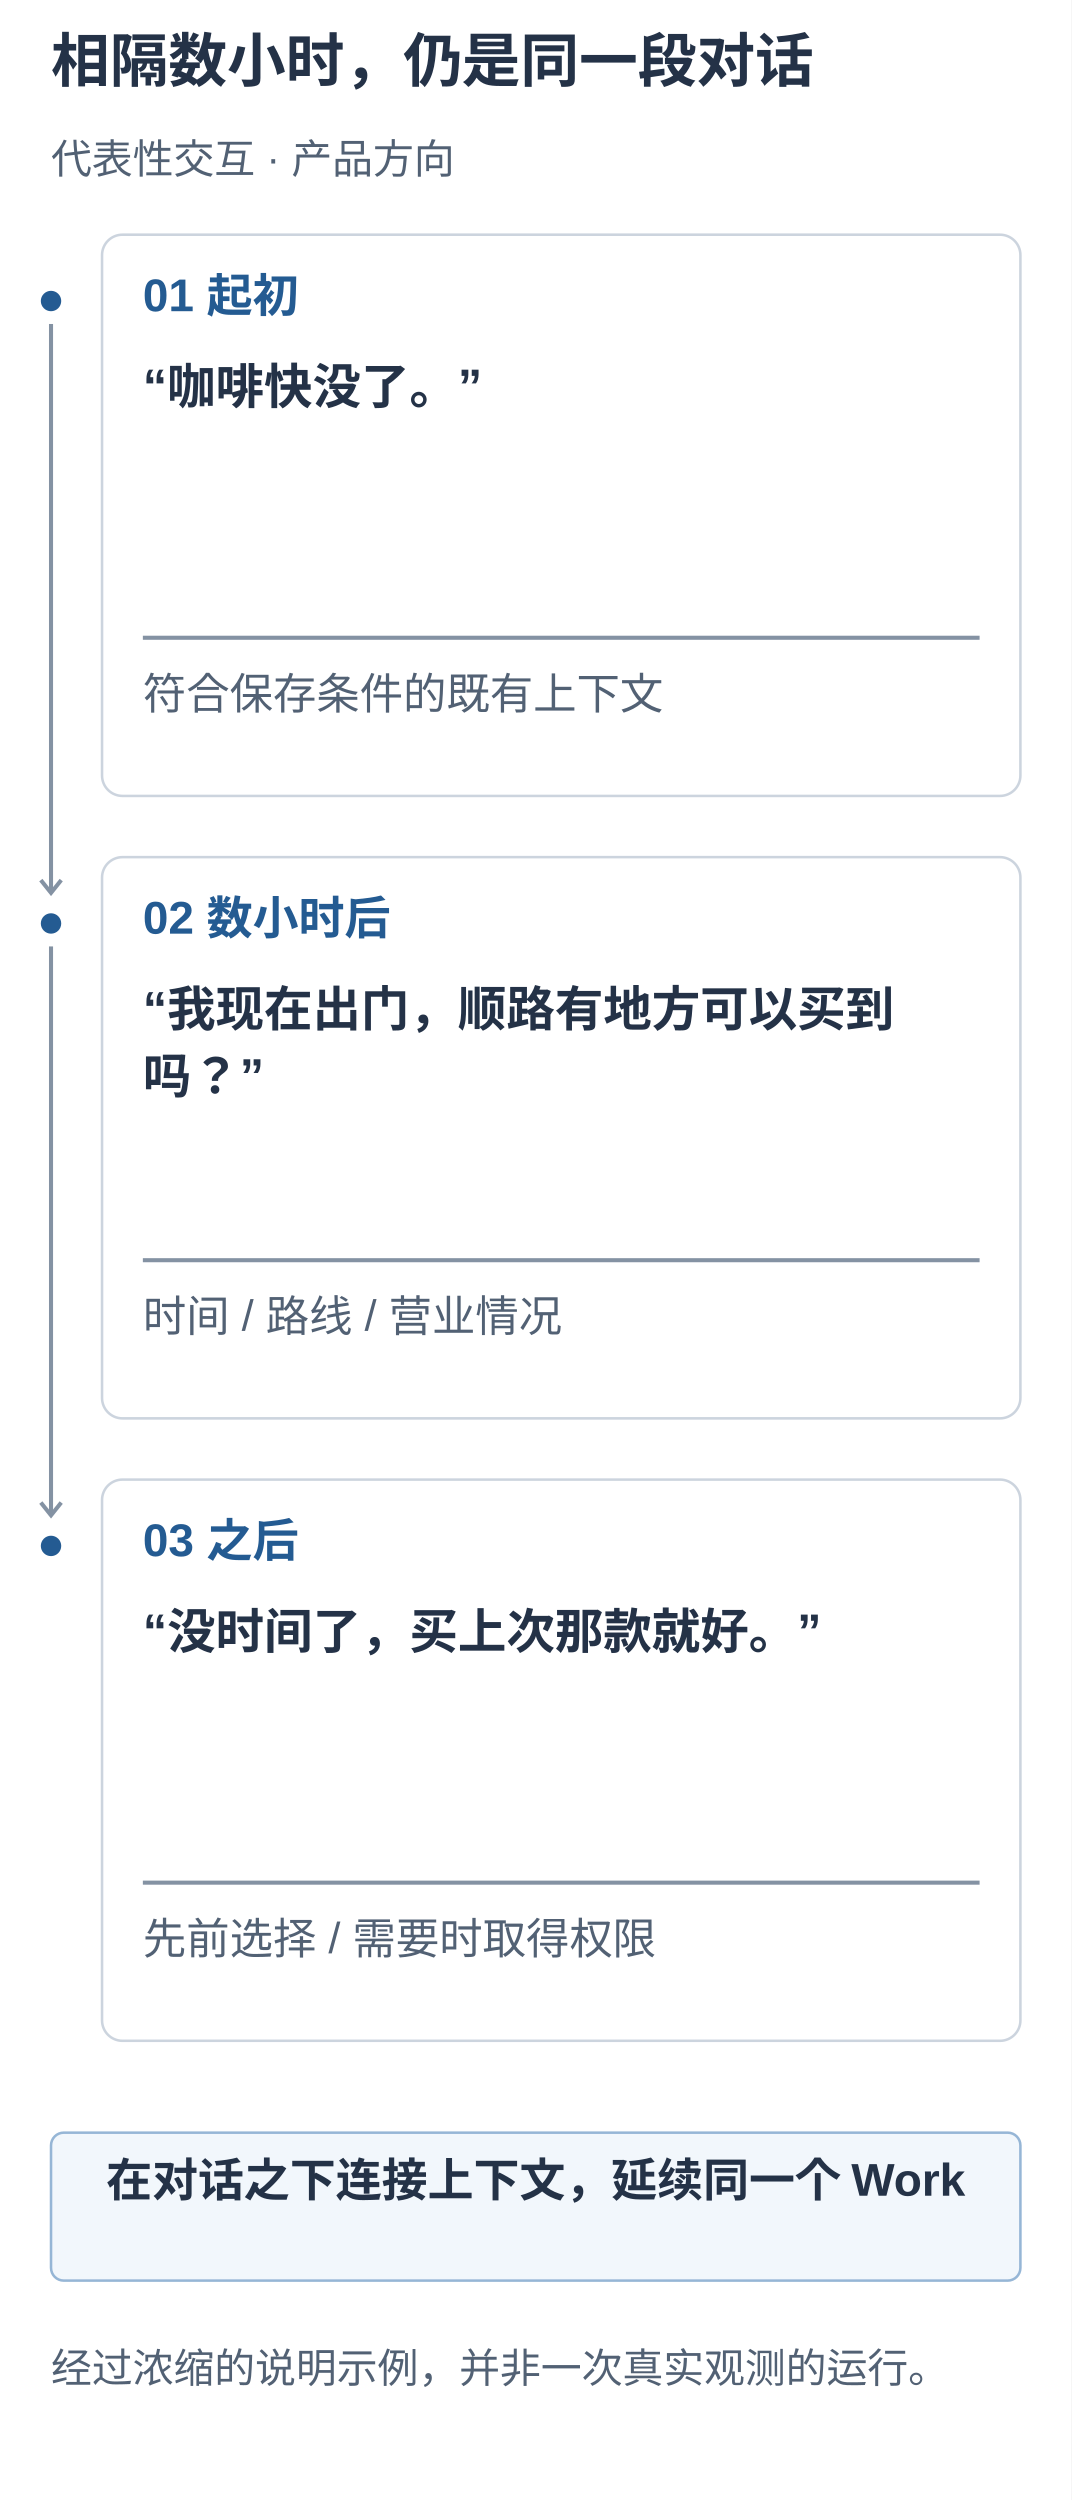
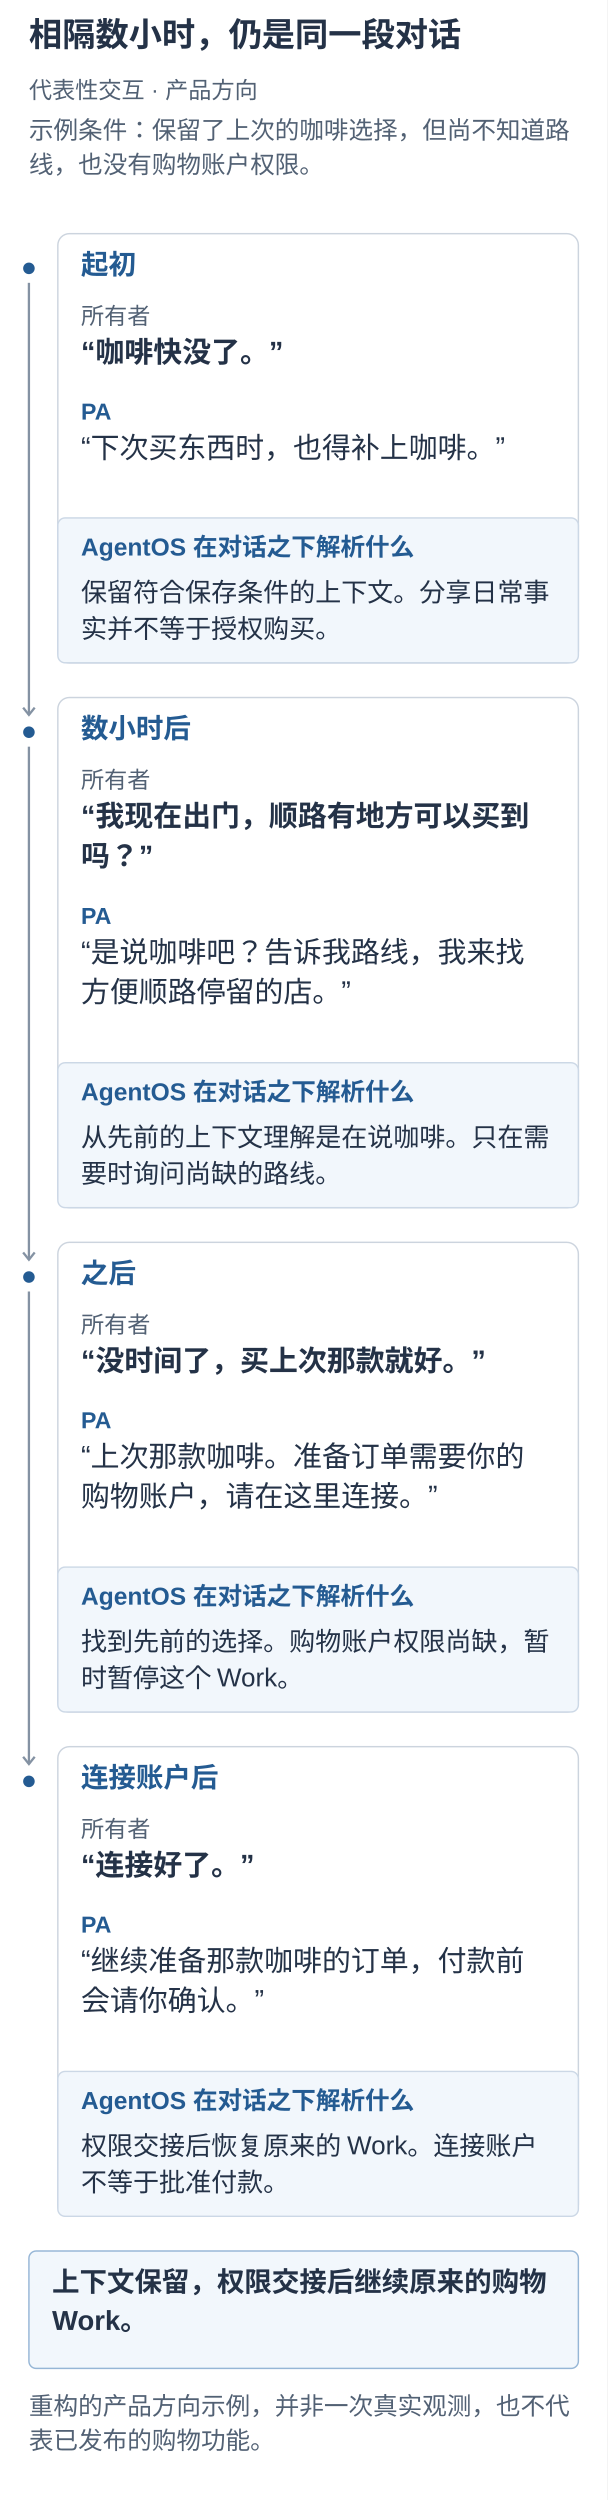
- <svg xmlns="http://www.w3.org/2000/svg" width="420" height="980" viewBox="0 0 420 980" role="img" aria-labelledby="title desc">
+ <svg xmlns="http://www.w3.org/2000/svg" width="420" height="1729" viewBox="0 0 420 1729" role="img" aria-labelledby="title desc">
  <style>text{font-family:Arial,"Noto Sans",sans-serif;fill:#243247} .bold{font-weight:700} .muted{fill:#526174} .blue{fill:#245b92}</style>
-   <rect width="420" height="980" fill="#fff" />
+   <rect width="420" height="1729" fill="#fff" />
  <text x="20" y="32.0" font-size="23" class="bold" text-anchor="start">相隔数小时，仍是同一段对话</text>
  <text x="20" y="68" font-size="16" class="muted" text-anchor="start">代表性交互 · 产品方向</text>
-   <rect x="40" y="92" width="360" height="220" rx="8" fill="#fff" stroke="#ccd4de" />
-   <text x="56" y="122" font-size="18" class="blue bold" text-anchor="start">01  起初</text>
-   <text x="56" y="158.0" font-size="19" class="bold" text-anchor="start">“咖啡快没了。”</text>
-   <path d="M56 250H384" fill="none" stroke="#8492a3" stroke-width="1.6" />
-   <text x="56" y="278.0" font-size="17" class="muted" text-anchor="start">符合保存条件的既有上下文</text>
-   <circle cx="20" cy="118" r="4" fill="#245b92" />
-   <path d="M20 127 L20 350" fill="none" stroke="#8492a3" stroke-width="1.6" />
-   <path d="M16 345 L20 350 L24 345" fill="none" stroke="#8492a3" stroke-width="1.6" />
-   <rect x="40" y="336" width="360" height="220" rx="8" fill="#fff" stroke="#ccd4de" />
-   <text x="56" y="366" font-size="18" class="blue bold" text-anchor="start">02  数小时后</text>
-   <text x="56" y="402.0" font-size="19" class="bold" text-anchor="start">“我现在出门，顺路有地方可以买到</text>
-   <text x="56" y="428.6" font-size="19" class="bold" text-anchor="start">吗？”</text>
-   <path d="M56 494H384" fill="none" stroke="#8492a3" stroke-width="1.6" />
-   <text x="56" y="522.0" font-size="17" class="muted" text-anchor="start">时间 / 路线 / 营业情况</text>
-   <circle cx="20" cy="362" r="4" fill="#245b92" />
-   <path d="M20 371 L20 594" fill="none" stroke="#8492a3" stroke-width="1.6" />
-   <path d="M16 589 L20 594 L24 589" fill="none" stroke="#8492a3" stroke-width="1.6" />
-   <rect x="40" y="580" width="360" height="220" rx="8" fill="#fff" stroke="#ccd4de" />
-   <text x="56" y="610" font-size="18" class="blue bold" text-anchor="start">03  之后</text>
-   <text x="56" y="646.0" font-size="19" class="bold" text-anchor="start">“没时间了，买上次那款就好。”</text>
-   <path d="M56 738H384" fill="none" stroke="#8492a3" stroke-width="1.6" />
-   <text x="56" y="766.0" font-size="17" class="muted" text-anchor="start">先前选择 / 需要时取得权限</text>
-   <circle cx="20" cy="606" r="4" fill="#245b92" />
-   <rect x="20" y="836" width="380" height="58" rx="5" fill="#f2f7fc" stroke="#96b6d6" />
-   <text x="210.0" y="861" font-size="18" class="bold" text-anchor="middle">在对话之下连接上下文，延续同一个 Work</text>
-   <text x="20" y="934.0" font-size="16" class="muted" text-anchor="start">经过浓缩的说明示例，并非一次真实观测的运行。</text>
+   <text x="20" y="96.0" font-size="17" class="muted" text-anchor="start">示例条件：保留了上次的咖啡选择，但尚不知道路</text>
+   <text x="20" y="119.8" font-size="17" class="muted" text-anchor="start">线，也没有购物账户权限。</text>
+   <rect x="40" y="161.6" width="360" height="296.8" rx="8" fill="#fff" stroke="#ccd4de" />
+   <text x="56" y="189.6" font-size="19" class="blue bold" text-anchor="start">起初</text>
+   <text x="56" y="224.2" font-size="16" class="muted" text-anchor="start">所有者</text>
+   <text x="56" y="250.2" font-size="20" class="bold" text-anchor="start">“咖啡快没了。”</text>
+   <text x="56" y="290.2" font-size="16" class="blue bold" text-anchor="start">PA</text>
+   <text x="56" y="316.2" font-size="20" class="" text-anchor="start">“下次买东西时，也得补上咖啡。”</text>
+   <rect x="40" y="358.2" width="360" height="100.2" rx="5" fill="#f2f7fc" stroke="#ccd8e6" />
+   <text x="56" y="384.2" font-size="17" class="blue bold" text-anchor="start">AgentOS 在对话之下解析什么</text>
+   <text x="56" y="416.0" font-size="18" class="" text-anchor="start">保留符合保存条件的上下文。分享日常事</text>
+   <text x="56" y="441.2" font-size="18" class="" text-anchor="start">实并不等于授权购买。</text>
+   <circle cx="20" cy="185.6" r="4" fill="#245b92" />
+   <path d="M20 195.6 L20 494.4" fill="none" stroke="#8492a3" stroke-width="1.6" />
+   <path d="M16 489.4 L20 494.4 L24 489.4" fill="none" stroke="#8492a3" stroke-width="1.6" />
+   <rect x="40" y="482.4" width="360" height="352.8" rx="8" fill="#fff" stroke="#ccd4de" />
+   <text x="56" y="510.4" font-size="19" class="blue bold" text-anchor="start">数小时后</text>
+   <text x="56" y="545.0" font-size="16" class="muted" text-anchor="start">所有者</text>
+   <text x="56" y="571.0" font-size="20" class="bold" text-anchor="start">“我现在出门，顺路有地方可以买到</text>
+   <text x="56" y="599.0" font-size="20" class="bold" text-anchor="start">吗？”</text>
+   <text x="56" y="639.0" font-size="16" class="blue bold" text-anchor="start">PA</text>
+   <text x="56" y="665.0" font-size="20" class="" text-anchor="start">“是说咖啡吧？告诉我路线，我来找</text>
+   <text x="56" y="693.0" font-size="20" class="" text-anchor="start">方便顺路停留的店。”</text>
+   <rect x="40" y="735.0" width="360" height="100.2" rx="5" fill="#f2f7fc" stroke="#ccd8e6" />
+   <text x="56" y="761.0" font-size="17" class="blue bold" text-anchor="start">AgentOS 在对话之下解析什么</text>
+   <text x="56" y="792.8" font-size="18" class="" text-anchor="start">从先前的上下文理解是在说咖啡。只在需</text>
+   <text x="56" y="818.0" font-size="18" class="" text-anchor="start">要时询问尚缺的路线。</text>
+   <circle cx="20" cy="506.4" r="4" fill="#245b92" />
+   <path d="M20 516.4 L20 871.2" fill="none" stroke="#8492a3" stroke-width="1.6" />
+   <path d="M16 866.2 L20 871.2 L24 866.2" fill="none" stroke="#8492a3" stroke-width="1.6" />
+   <rect x="40" y="859.2" width="360" height="324.8" rx="8" fill="#fff" stroke="#ccd4de" />
+   <text x="56" y="887.2" font-size="19" class="blue bold" text-anchor="start">之后</text>
+   <text x="56" y="921.8" font-size="16" class="muted" text-anchor="start">所有者</text>
+   <text x="56" y="947.8" font-size="20" class="bold" text-anchor="start">“没时间了，买上次那款就好。”</text>
+   <text x="56" y="987.8" font-size="16" class="blue bold" text-anchor="start">PA</text>
+   <text x="56" y="1013.8" font-size="20" class="" text-anchor="start">“上次那款咖啡。准备订单需要你的</text>
+   <text x="56" y="1041.8" font-size="20" class="" text-anchor="start">购物账户，请在这里连接。”</text>
+   <rect x="40" y="1083.8" width="360" height="100.2" rx="5" fill="#f2f7fc" stroke="#ccd8e6" />
+   <text x="56" y="1109.8" font-size="17" class="blue bold" text-anchor="start">AgentOS 在对话之下解析什么</text>
+   <text x="56" y="1141.6" font-size="18" class="" text-anchor="start">找到先前的选择。购物账户权限尚缺，暂</text>
+   <text x="56" y="1166.8" font-size="18" class="" text-anchor="start">时暂停这个 Work。</text>
+   <circle cx="20" cy="883.2" r="4" fill="#245b92" />
+   <path d="M20 893.2 L20 1220.0" fill="none" stroke="#8492a3" stroke-width="1.6" />
+   <path d="M16 1215.0 L20 1220.0 L24 1215.0" fill="none" stroke="#8492a3" stroke-width="1.6" />
+   <rect x="40" y="1208.0" width="360" height="324.8" rx="8" fill="#fff" stroke="#ccd4de" />
+   <text x="56" y="1236.0" font-size="19" class="blue bold" text-anchor="start">连接账户后</text>
+   <text x="56" y="1270.6" font-size="16" class="muted" text-anchor="start">所有者</text>
+   <text x="56" y="1296.6" font-size="20" class="bold" text-anchor="start">“连接好了。”</text>
+   <text x="56" y="1336.6" font-size="16" class="blue bold" text-anchor="start">PA</text>
+   <text x="56" y="1362.6" font-size="20" class="" text-anchor="start">“继续准备那款咖啡的订单，付款前</text>
+   <text x="56" y="1390.6" font-size="20" class="" text-anchor="start">会请你确认。”</text>
+   <rect x="40" y="1432.6" width="360" height="100.2" rx="5" fill="#f2f7fc" stroke="#ccd8e6" />
+   <text x="56" y="1458.6" font-size="17" class="blue bold" text-anchor="start">AgentOS 在对话之下解析什么</text>
+   <text x="56" y="1490.4" font-size="18" class="" text-anchor="start">权限交接后恢复原来的 Work。连接账户</text>
+   <text x="56" y="1515.6" font-size="18" class="" text-anchor="start">不等于批准付款。</text>
+   <circle cx="20" cy="1232.0" r="4" fill="#245b92" />
+   <rect x="20" y="1556.8" width="380" height="81.2" rx="5" fill="#f2f7fc" stroke="#96b6d6" />
+   <text x="36" y="1584.8" font-size="19" class="bold" text-anchor="start">上下文保留，权限交接后继续原来的购物</text>
+   <text x="36" y="1611.4" font-size="19" class="bold" text-anchor="start">Work。</text>
+   <text x="20" y="1670.0" font-size="17" class="muted" text-anchor="start">重构的产品方向示例，并非一次真实观测，也不代</text>
+   <text x="20" y="1693.8" font-size="17" class="muted" text-anchor="start">表已发布的购物功能。</text>
</svg>
